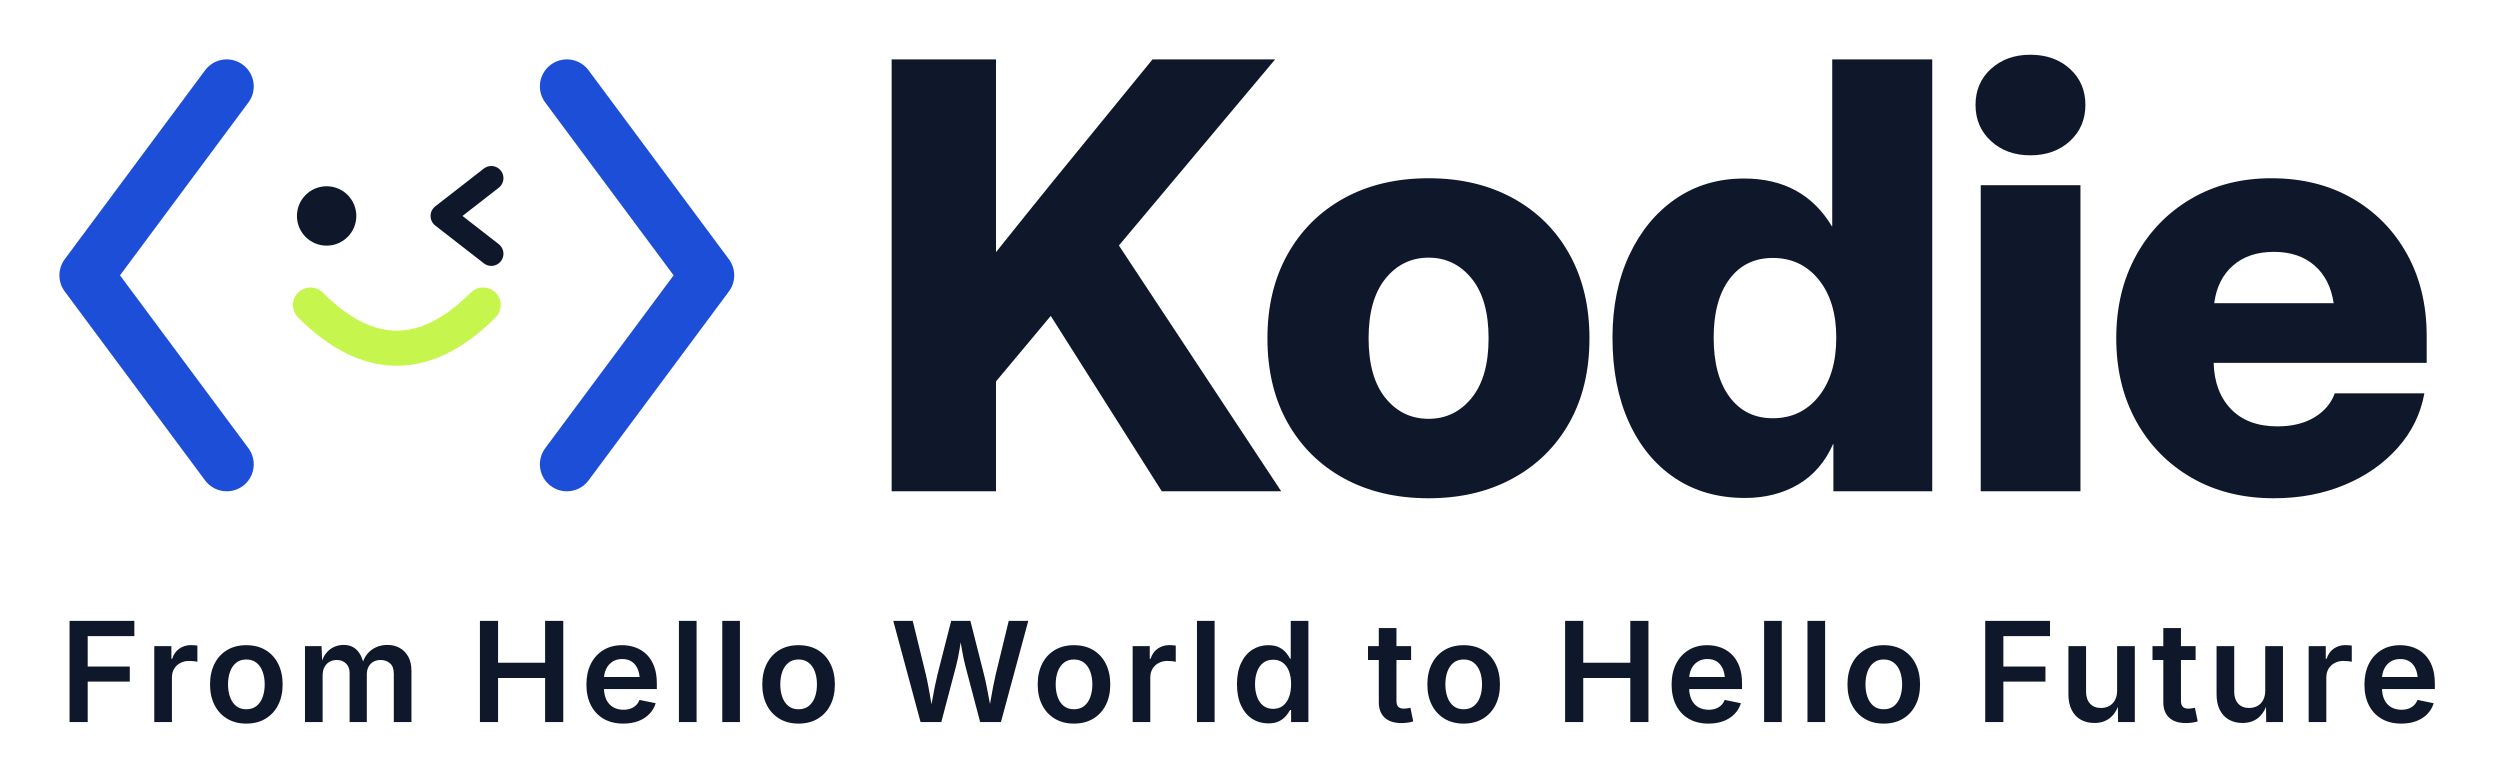
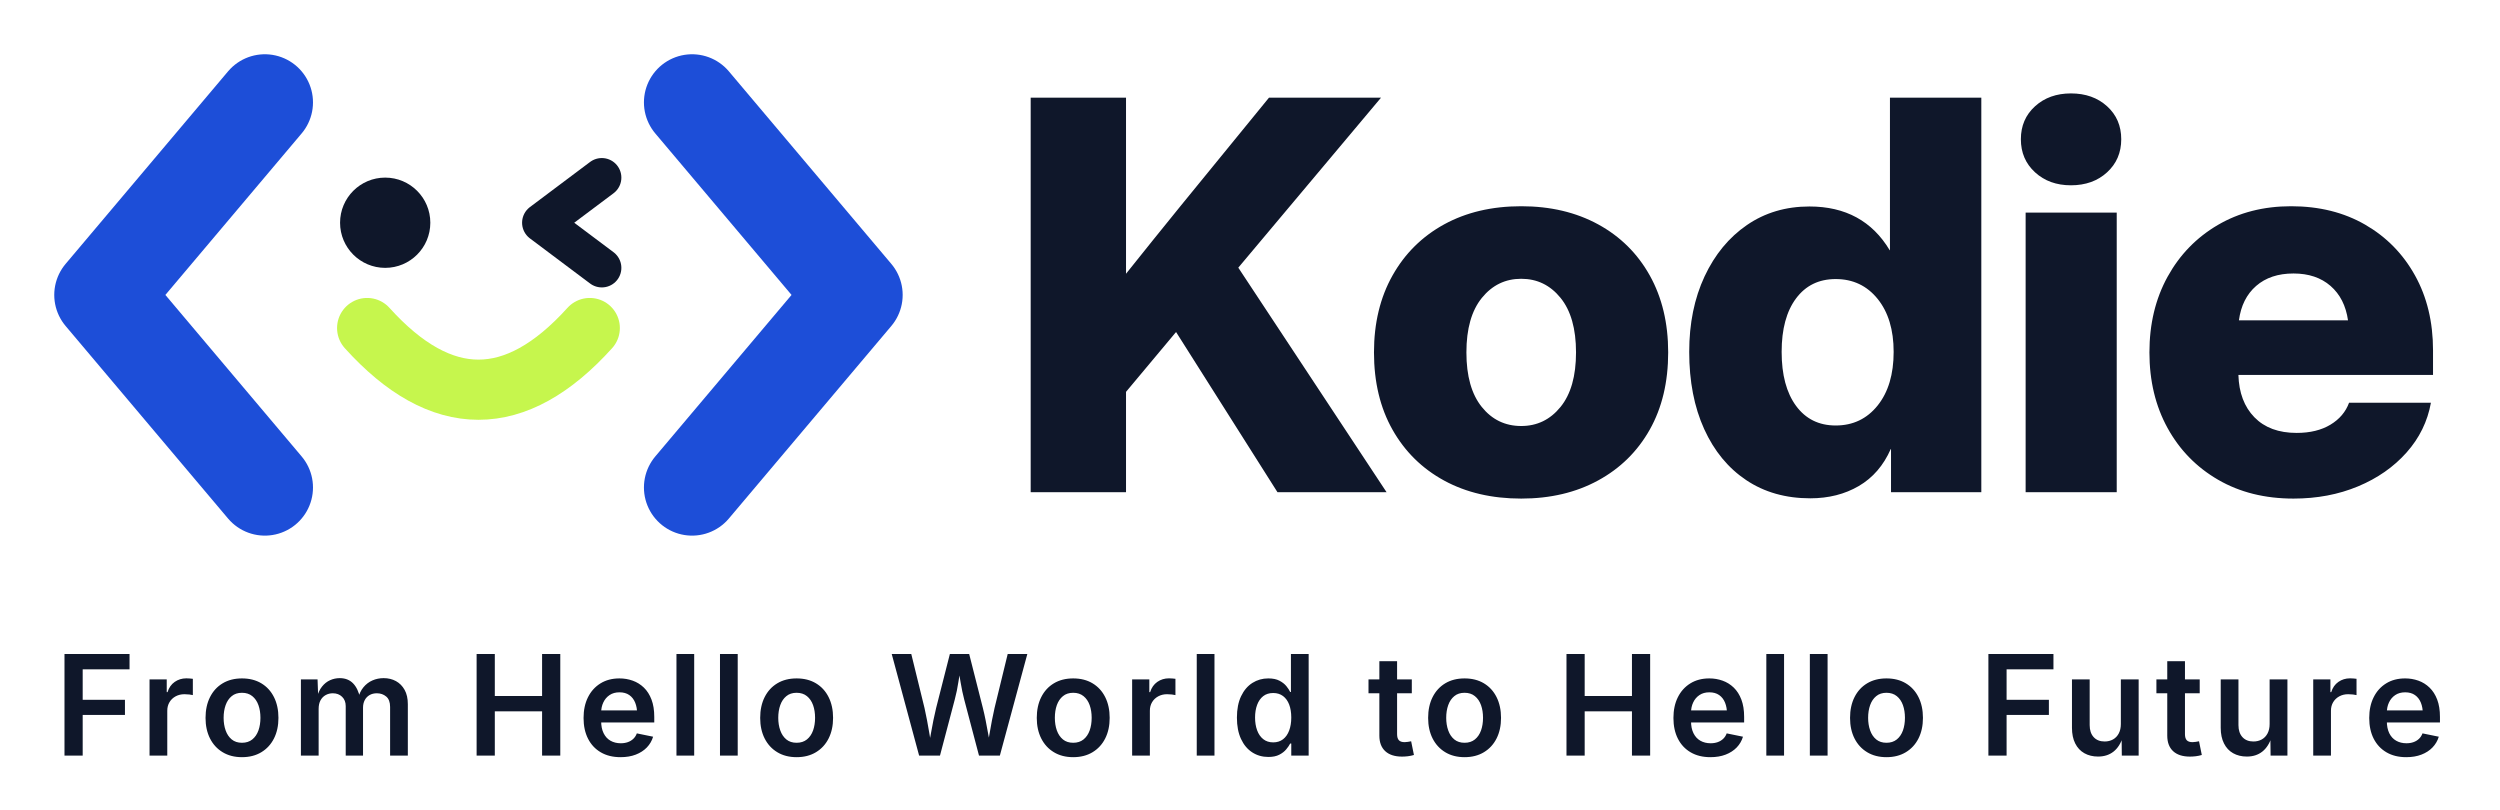
- <svg xmlns="http://www.w3.org/2000/svg" viewBox="-22.00 -22.00 926.13 289.48" role="img" aria-label="Kodie - From Hello World to Hello Future">
-   <g fill="none" stroke-linecap="round" stroke-linejoin="round">
-     <path d="M62 10.0 L10.0 80 L62 150.0" stroke="#1D4ED8" stroke-width="20" />
-     <path d="M188 10.0 L240.0 80 L188 150.0" stroke="#1D4ED8" stroke-width="20" />
-     <g transform="translate(125.0 80) scale(1.0) translate(-125.0 -80)">
-       <circle cx="99.0" cy="58" r="11" fill="#0F172A" stroke="none" />
-       <path d="M160.0 44 L142.0 58 L160.0 72" stroke="#0F172A" stroke-width="9" />
-       <path d="M93.0 91 Q125.0 123 157.0 91" stroke="#C6F64D" stroke-width="13" />
+ <svg xmlns="http://www.w3.org/2000/svg" viewBox="-22.00 -22.00 1013.77 328.40" role="img" aria-label="Kodie - From Hello World to Hello Future">
+   <g transform="scale(1.22)">
+     <g fill="none" stroke-linecap="round" stroke-linejoin="round">
+       <path d="M70 16.0 L16.0 80 L70 144.0" stroke="#1D4ED8" stroke-width="32" />
+       <path d="M212 16.0 L266.0 80 L212 144.0" stroke="#1D4ED8" stroke-width="32" />
+       <circle cx="110.0" cy="56" r="15" fill="#0F172A" stroke="none" />
+       <path d="M182.0 41 L162.0 56 L182.0 71" stroke="#0F172A" stroke-width="13" />
+       <path d="M104.0 91 Q141.0 132.0 178.0 91" stroke="#C6F64D" stroke-width="20" />
    </g>
  </g>
-   <path transform="translate(298.00 160)" d="M10.31 0V-160H48.97V-88.59Q54.44 -95.46 60.03 -102.39Q65.61 -109.32 71.19 -116.19L106.95 -160H152.38L94.5 -91.06L154.63 0H110.39L69.26 -64.97L48.97 -40.7V0Z M209.23 2.58Q191.4 2.58 177.98 -4.72Q164.56 -12.03 157.04 -25.34Q149.52 -38.66 149.52 -56.7Q149.52 -74.52 157.04 -87.89Q164.56 -101.26 177.98 -108.62Q191.4 -115.97 209.23 -115.97Q226.94 -115.97 240.42 -108.62Q253.9 -101.26 261.36 -87.89Q268.82 -74.52 268.82 -56.7Q268.82 -38.66 261.36 -25.4Q253.9 -12.13 240.42 -4.78Q226.94 2.58 209.23 2.58ZM209.23 -26.85Q218.89 -26.85 225.17 -34.58Q231.45 -42.31 231.45 -56.7Q231.45 -71.09 225.17 -78.82Q218.89 -86.55 209.23 -86.55Q199.56 -86.55 193.28 -78.82Q187 -71.09 187 -56.7Q187 -42.31 193.23 -34.58Q199.45 -26.85 209.23 -26.85Z M326.43 2.47Q311.5 2.47 300.49 -4.89Q289.49 -12.24 283.42 -25.61Q277.35 -38.98 277.35 -56.91Q277.35 -74.2 283.58 -87.52Q289.81 -100.83 300.76 -108.35Q311.72 -115.87 326.1 -115.87Q348.01 -115.87 358.64 -98.15H358.75V-160H395.8V0H359.18V-17.5H359.07Q354.67 -7.52 346.13 -2.52Q337.59 2.47 326.43 2.47ZM336.74 -27.06Q347.26 -27.06 353.76 -35.17Q360.25 -43.28 360.25 -56.91Q360.25 -70.34 353.76 -78.39Q347.26 -86.44 336.74 -86.44Q326.53 -86.44 320.68 -78.6Q314.83 -70.77 314.83 -56.91Q314.83 -42.95 320.68 -35.01Q326.53 -27.06 336.74 -27.06Z M413.77 0V-113.4H450.71V0ZM432.14 -124.46Q423.33 -124.46 417.59 -129.72Q411.84 -134.98 411.84 -143.14Q411.84 -151.3 417.59 -156.51Q423.33 -161.72 432.14 -161.72Q441.05 -161.72 446.79 -156.51Q452.54 -151.3 452.54 -143.14Q452.54 -134.98 446.79 -129.72Q441.05 -124.46 432.14 -124.46Z M522.38 2.58Q504.99 2.58 491.83 -5.05Q478.68 -12.67 471.32 -26.04Q463.97 -39.41 463.97 -56.7Q463.97 -73.99 471.32 -87.36Q478.68 -100.72 491.67 -108.35Q504.67 -115.97 521.42 -115.97Q538.49 -115.97 551.43 -108.51Q564.37 -101.05 571.67 -87.89Q578.97 -74.74 578.97 -57.56V-47.57H500.05Q500.37 -36.72 506.54 -30.39Q512.72 -24.05 523.67 -24.05Q531.83 -24.05 537.36 -27.38Q542.89 -30.71 544.93 -36.3H578.12Q576.07 -24.91 568.24 -16.11Q560.4 -7.3 548.53 -2.36Q536.67 2.58 522.38 2.58ZM500.26 -69.69H544.5Q543.22 -78.6 537.42 -83.65Q531.62 -88.7 522.38 -88.7Q513.04 -88.7 507.24 -83.65Q501.44 -78.6 500.26 -69.69Z" fill="#0F172A" />
-   <path transform="translate(0 245.48)" d="M3.77 0V-37.48H27.77V-31.82H10.49V-20.57H26.08V-14.99H10.49V0Z M35.15 0V-28.12H41.49V-23.42H41.79Q42.54 -25.86 44.43 -27.18Q46.32 -28.5 48.73 -28.5Q49.28 -28.5 49.96 -28.45Q50.64 -28.4 51.12 -28.32V-22.31Q50.72 -22.44 49.81 -22.54Q48.91 -22.64 48.03 -22.64Q46.21 -22.64 44.77 -21.86Q43.32 -21.08 42.5 -19.71Q41.69 -18.34 41.69 -16.55V0Z M69.24 0.58Q65.14 0.58 62.12 -1.25Q59.1 -3.07 57.46 -6.33Q55.81 -9.58 55.81 -13.91Q55.81 -18.29 57.46 -21.57Q59.1 -24.85 62.12 -26.66Q65.14 -28.47 69.24 -28.47Q73.36 -28.47 76.38 -26.66Q79.4 -24.85 81.05 -21.57Q82.7 -18.29 82.7 -13.91Q82.7 -9.58 81.05 -6.33Q79.4 -3.07 76.38 -1.25Q73.36 0.58 69.24 0.58ZM69.24 -4.73Q71.53 -4.73 73.05 -5.96Q74.57 -7.19 75.31 -9.28Q76.06 -11.37 76.06 -13.93Q76.06 -16.53 75.31 -18.61Q74.57 -20.7 73.05 -21.93Q71.53 -23.17 69.24 -23.17Q66.95 -23.17 65.45 -21.93Q63.96 -20.7 63.22 -18.63Q62.47 -16.55 62.47 -13.93Q62.47 -11.37 63.22 -9.28Q63.96 -7.19 65.45 -5.96Q66.95 -4.73 69.24 -4.73Z M90.98 0V-28.12H97.12L97.37 -21.35H96.89Q97.5 -23.87 98.77 -25.45Q100.04 -27.04 101.73 -27.81Q103.43 -28.57 105.29 -28.57Q108.34 -28.57 110.21 -26.66Q112.08 -24.75 112.86 -21.03H112.08Q112.66 -23.54 114.06 -25.22Q115.45 -26.89 117.38 -27.73Q119.3 -28.57 121.49 -28.57Q124.03 -28.57 126.04 -27.47Q128.06 -26.36 129.24 -24.23Q130.42 -22.11 130.42 -18.96V0H123.88V-17.96Q123.88 -20.57 122.45 -21.78Q121.01 -22.99 119 -22.99Q117.44 -22.99 116.28 -22.31Q115.13 -21.63 114.51 -20.44Q113.89 -19.24 113.89 -17.66V0H107.51V-18.26Q107.51 -20.4 106.17 -21.69Q104.84 -22.99 102.75 -22.99Q101.32 -22.99 100.12 -22.34Q98.93 -21.68 98.22 -20.4Q97.52 -19.12 97.52 -17.23V0Z M155.79 0V-37.48H162.51V-21.98H179.94V-37.48H186.66V0H179.94V-16.32H162.51V0Z M208.9 0.58Q204.65 0.58 201.59 -1.21Q198.54 -2.99 196.89 -6.24Q195.24 -9.48 195.24 -13.88Q195.24 -18.24 196.86 -21.51Q198.49 -24.78 201.47 -26.62Q204.45 -28.47 208.47 -28.47Q211.04 -28.47 213.36 -27.64Q215.69 -26.81 217.49 -25.08Q219.29 -23.34 220.31 -20.66Q221.33 -17.98 221.33 -14.29V-12.22H198.34V-16.68H218.08L215.01 -15.37Q215.01 -17.73 214.28 -19.53Q213.55 -21.33 212.11 -22.34Q210.66 -23.34 208.5 -23.34Q206.33 -23.34 204.83 -22.32Q203.32 -21.3 202.52 -19.61Q201.73 -17.91 201.73 -15.82V-12.75Q201.73 -10.09 202.64 -8.25Q203.54 -6.41 205.18 -5.48Q206.81 -4.55 208.98 -4.55Q210.41 -4.55 211.58 -4.97Q212.75 -5.38 213.6 -6.2Q214.46 -7.02 214.89 -8.2L220.9 -6.97Q220.22 -4.7 218.58 -3.01Q216.95 -1.31 214.5 -0.36Q212.04 0.58 208.9 0.58Z M236.05 -37.48V0H229.51V-37.48Z M252.11 -37.48V0H245.57V-37.48Z M273.82 0.58Q269.72 0.58 266.71 -1.25Q263.69 -3.07 262.04 -6.33Q260.39 -9.58 260.39 -13.91Q260.39 -18.29 262.04 -21.57Q263.69 -24.85 266.71 -26.66Q269.72 -28.47 273.82 -28.47Q277.95 -28.47 280.97 -26.66Q283.99 -24.85 285.63 -21.57Q287.28 -18.29 287.28 -13.91Q287.28 -9.58 285.63 -6.33Q283.99 -3.07 280.97 -1.25Q277.95 0.58 273.82 0.58ZM273.82 -4.73Q276.11 -4.73 277.63 -5.96Q279.16 -7.19 279.9 -9.28Q280.64 -11.37 280.64 -13.93Q280.64 -16.53 279.9 -18.61Q279.16 -20.7 277.63 -21.93Q276.11 -23.17 273.82 -23.17Q271.53 -23.17 270.04 -21.93Q268.54 -20.7 267.8 -18.63Q267.06 -16.55 267.06 -13.93Q267.06 -11.37 267.8 -9.28Q268.54 -7.19 270.04 -5.96Q271.53 -4.73 273.82 -4.73Z M319.02 0 308.91 -37.48H316.12L321 -17.53Q321.51 -15.37 321.95 -12.98Q322.39 -10.59 322.8 -8.17Q323.22 -5.76 323.6 -3.45H322.51Q322.94 -5.76 323.37 -8.17Q323.8 -10.59 324.27 -12.98Q324.75 -15.37 325.28 -17.53L330.36 -37.48H337.48L342.53 -17.53Q343.09 -15.37 343.55 -12.98Q344.02 -10.59 344.46 -8.17Q344.9 -5.76 345.35 -3.45H344.19Q344.6 -5.76 345.01 -8.17Q345.43 -10.59 345.88 -12.98Q346.33 -15.37 346.84 -17.53L351.69 -37.48H358.93L348.8 0H341.1L335.64 -20.7Q334.89 -23.59 334.32 -26.99Q333.76 -30.38 333.1 -34.18H334.71Q334.01 -30.51 333.51 -27.18Q333 -23.84 332.17 -20.7L326.71 0Z M375.85 0.58Q371.75 0.58 368.73 -1.25Q365.71 -3.07 364.06 -6.33Q362.42 -9.58 362.42 -13.91Q362.42 -18.29 364.06 -21.57Q365.71 -24.85 368.73 -26.66Q371.75 -28.47 375.85 -28.47Q379.97 -28.47 382.99 -26.66Q386.01 -24.85 387.66 -21.57Q389.3 -18.29 389.3 -13.91Q389.3 -9.58 387.66 -6.33Q386.01 -3.07 382.99 -1.25Q379.97 0.58 375.85 0.58ZM375.85 -4.73Q378.14 -4.73 379.66 -5.96Q381.18 -7.19 381.92 -9.28Q382.66 -11.37 382.66 -13.93Q382.66 -16.53 381.92 -18.61Q381.18 -20.7 379.66 -21.93Q378.14 -23.17 375.85 -23.17Q373.56 -23.17 372.06 -21.93Q370.56 -20.7 369.82 -18.63Q369.08 -16.55 369.08 -13.93Q369.08 -11.37 369.82 -9.28Q370.56 -7.19 372.06 -5.96Q373.56 -4.73 375.85 -4.73Z M397.59 0V-28.12H403.93V-23.42H404.23Q404.98 -25.86 406.87 -27.18Q408.76 -28.5 411.17 -28.5Q411.72 -28.5 412.4 -28.45Q413.08 -28.4 413.56 -28.32V-22.31Q413.16 -22.44 412.25 -22.54Q411.35 -22.64 410.47 -22.64Q408.66 -22.64 407.21 -21.86Q405.76 -21.08 404.95 -19.71Q404.13 -18.34 404.13 -16.55V0Z M427.96 -37.48V0H421.42V-37.48Z M447.84 0.5Q444.52 0.5 441.89 -1.19Q439.26 -2.89 437.75 -6.14Q436.24 -9.38 436.24 -14.01Q436.24 -18.69 437.79 -21.92Q439.34 -25.15 441.96 -26.81Q444.59 -28.47 447.81 -28.47Q450.33 -28.47 451.93 -27.63Q453.52 -26.79 454.47 -25.63Q455.41 -24.47 455.89 -23.47H456.16V-37.48H462.7V0H456.29V-4.45H455.89Q455.38 -3.45 454.42 -2.29Q453.45 -1.13 451.86 -0.31Q450.28 0.5 447.84 0.5ZM449.62 -4.88Q451.76 -4.88 453.25 -6.02Q454.73 -7.17 455.51 -9.23Q456.29 -11.29 456.29 -14.04Q456.29 -16.78 455.52 -18.8Q454.75 -20.83 453.26 -21.96Q451.76 -23.09 449.62 -23.09Q447.41 -23.09 445.93 -21.92Q444.44 -20.75 443.69 -18.7Q442.93 -16.65 442.93 -14.04Q442.93 -11.42 443.69 -9.34Q444.44 -7.27 445.94 -6.07Q447.44 -4.88 449.62 -4.88Z M500.75 -28.12V-22.99H484.78V-28.12ZM488.78 -34.81H495.32V-7.92Q495.32 -6.39 495.97 -5.67Q496.63 -4.96 498.11 -4.96Q498.57 -4.96 499.31 -5.07Q500.05 -5.18 500.5 -5.28L501.53 -0.23Q500.45 0.1 499.32 0.24Q498.19 0.38 497.16 0.38Q493.11 0.38 490.94 -1.63Q488.78 -3.65 488.78 -7.37Z M520.21 0.58Q516.11 0.58 513.09 -1.25Q510.07 -3.07 508.42 -6.33Q506.77 -9.58 506.77 -13.91Q506.77 -18.29 508.42 -21.57Q510.07 -24.85 513.09 -26.66Q516.11 -28.47 520.21 -28.47Q524.33 -28.47 527.35 -26.66Q530.37 -24.85 532.02 -21.57Q533.66 -18.29 533.66 -13.91Q533.66 -9.58 532.02 -6.33Q530.37 -3.07 527.35 -1.25Q524.33 0.58 520.21 0.58ZM520.21 -4.73Q522.49 -4.73 524.02 -5.96Q525.54 -7.19 526.28 -9.28Q527.02 -11.37 527.02 -13.93Q527.02 -16.53 526.28 -18.61Q525.54 -20.7 524.02 -21.93Q522.49 -23.17 520.21 -23.17Q517.92 -23.17 516.42 -21.93Q514.92 -20.7 514.18 -18.63Q513.44 -16.55 513.44 -13.93Q513.44 -11.37 514.18 -9.28Q514.92 -7.19 516.42 -5.96Q517.92 -4.73 520.21 -4.73Z M557.8 0V-37.48H564.52V-21.98H581.95V-37.48H588.67V0H581.95V-16.32H564.52V0Z M610.91 0.58Q606.66 0.58 603.6 -1.21Q600.55 -2.99 598.9 -6.24Q597.25 -9.48 597.25 -13.88Q597.25 -18.24 598.88 -21.51Q600.5 -24.78 603.48 -26.62Q606.46 -28.47 610.48 -28.47Q613.05 -28.47 615.38 -27.64Q617.7 -26.81 619.5 -25.08Q621.3 -23.34 622.32 -20.66Q623.34 -17.98 623.34 -14.29V-12.22H600.35V-16.68H620.09L617.02 -15.37Q617.02 -17.73 616.29 -19.53Q615.56 -21.33 614.12 -22.34Q612.67 -23.34 610.51 -23.34Q608.35 -23.34 606.84 -22.32Q605.33 -21.3 604.53 -19.61Q603.74 -17.91 603.74 -15.82V-12.75Q603.74 -10.09 604.65 -8.25Q605.55 -6.41 607.19 -5.48Q608.82 -4.55 610.99 -4.55Q612.42 -4.55 613.59 -4.97Q614.76 -5.38 615.61 -6.2Q616.47 -7.02 616.9 -8.2L622.91 -6.97Q622.23 -4.7 620.59 -3.01Q618.96 -1.31 616.51 -0.36Q614.05 0.58 610.91 0.58Z M638.06 -37.48V0H631.52V-37.48Z M654.12 -37.48V0H647.58V-37.48Z M675.83 0.58Q671.73 0.58 668.72 -1.25Q665.7 -3.07 664.05 -6.33Q662.4 -9.58 662.4 -13.91Q662.4 -18.29 664.05 -21.57Q665.7 -24.85 668.72 -26.66Q671.73 -28.47 675.83 -28.47Q679.96 -28.47 682.98 -26.66Q686 -24.85 687.64 -21.57Q689.29 -18.29 689.29 -13.91Q689.29 -9.58 687.64 -6.33Q686 -3.07 682.98 -1.25Q679.96 0.58 675.83 0.58ZM675.83 -4.73Q678.12 -4.73 679.64 -5.96Q681.17 -7.19 681.91 -9.28Q682.65 -11.37 682.65 -13.93Q682.65 -16.53 681.91 -18.61Q681.17 -20.7 679.64 -21.93Q678.12 -23.17 675.83 -23.17Q673.54 -23.17 672.05 -21.93Q670.55 -20.7 669.81 -18.63Q669.07 -16.55 669.07 -13.93Q669.07 -11.37 669.81 -9.28Q670.55 -7.19 672.05 -5.96Q673.54 -4.73 675.83 -4.73Z M713.43 0V-37.48H737.43V-31.82H720.15V-20.57H735.74V-14.99H720.15V0Z M753.89 0.35Q750.99 0.35 748.82 -0.88Q746.64 -2.11 745.45 -4.49Q744.25 -6.87 744.25 -10.24V-28.12H750.79V-11.24Q750.79 -8.43 752.26 -6.82Q753.74 -5.21 756.3 -5.21Q758.04 -5.21 759.39 -5.96Q760.75 -6.72 761.52 -8.17Q762.29 -9.63 762.29 -11.65V-28.12H768.85V0H762.64L762.56 -6.94H763.07Q761.89 -3.27 759.57 -1.46Q757.26 0.35 753.89 0.35Z M791.37 -28.12V-22.99H775.4V-28.12ZM779.4 -34.81H785.94V-7.92Q785.94 -6.39 786.59 -5.67Q787.25 -4.96 788.73 -4.96Q789.19 -4.96 789.93 -5.07Q790.67 -5.18 791.12 -5.28L792.15 -0.23Q791.07 0.1 789.94 0.24Q788.81 0.38 787.78 0.38Q783.73 0.38 781.56 -1.63Q779.4 -3.65 779.4 -7.37Z M808.76 0.35Q805.87 0.35 803.7 -0.88Q801.52 -2.11 800.33 -4.49Q799.13 -6.87 799.13 -10.24V-28.12H805.67V-11.24Q805.67 -8.43 807.14 -6.82Q808.61 -5.21 811.18 -5.21Q812.91 -5.21 814.27 -5.96Q815.63 -6.72 816.4 -8.17Q817.16 -9.63 817.16 -11.65V-28.12H823.73V0H817.52L817.44 -6.94H817.94Q816.76 -3.27 814.45 -1.46Q812.13 0.35 808.76 0.35Z M833.25 0V-28.12H839.59V-23.42H839.89Q840.64 -25.86 842.53 -27.18Q844.41 -28.5 846.83 -28.5Q847.38 -28.5 848.06 -28.45Q848.74 -28.4 849.22 -28.32V-22.31Q848.82 -22.44 847.91 -22.54Q847.01 -22.64 846.13 -22.64Q844.31 -22.64 842.87 -21.86Q841.42 -21.08 840.6 -19.71Q839.79 -18.34 839.79 -16.55V0Z M867.57 0.58Q863.31 0.58 860.26 -1.21Q857.2 -2.99 855.55 -6.24Q853.91 -9.48 853.91 -13.88Q853.91 -18.24 855.53 -21.51Q857.15 -24.78 860.13 -26.62Q863.11 -28.47 867.14 -28.47Q869.7 -28.47 872.03 -27.64Q874.36 -26.81 876.15 -25.08Q877.95 -23.34 878.97 -20.66Q879.99 -17.98 879.99 -14.29V-12.22H857V-16.68H876.75L873.68 -15.37Q873.68 -17.73 872.95 -19.53Q872.22 -21.33 870.77 -22.34Q869.33 -23.34 867.16 -23.34Q865 -23.34 863.49 -22.32Q861.98 -21.3 861.19 -19.61Q860.4 -17.91 860.4 -15.82V-12.75Q860.4 -10.09 861.3 -8.25Q862.21 -6.41 863.84 -5.48Q865.48 -4.55 867.64 -4.55Q869.07 -4.55 870.24 -4.97Q871.41 -5.38 872.27 -6.2Q873.12 -7.02 873.55 -8.2L879.56 -6.97Q878.88 -4.7 877.25 -3.01Q875.61 -1.31 873.16 -0.36Q870.71 0.58 867.57 0.58Z" fill="#0F172A" />
+   <path transform="translate(385.64 177.60)" d="M10.31 0V-160H48.97V-88.59Q54.44 -95.46 60.03 -102.39Q65.61 -109.32 71.19 -116.19L106.95 -160H152.38L94.5 -91.06L154.63 0H110.39L69.26 -64.97L48.97 -40.7V0Z M209.23 2.58Q191.4 2.58 177.98 -4.72Q164.56 -12.03 157.04 -25.34Q149.52 -38.66 149.52 -56.7Q149.52 -74.52 157.04 -87.89Q164.56 -101.26 177.98 -108.62Q191.4 -115.97 209.23 -115.97Q226.94 -115.97 240.42 -108.62Q253.9 -101.26 261.36 -87.89Q268.82 -74.52 268.82 -56.7Q268.82 -38.66 261.36 -25.4Q253.9 -12.13 240.42 -4.78Q226.94 2.58 209.23 2.58ZM209.23 -26.85Q218.89 -26.85 225.17 -34.58Q231.45 -42.31 231.45 -56.7Q231.45 -71.09 225.17 -78.82Q218.89 -86.55 209.23 -86.55Q199.56 -86.55 193.28 -78.82Q187 -71.09 187 -56.7Q187 -42.31 193.23 -34.58Q199.45 -26.85 209.23 -26.85Z M326.43 2.47Q311.5 2.47 300.49 -4.89Q289.49 -12.24 283.42 -25.61Q277.35 -38.98 277.35 -56.91Q277.35 -74.2 283.58 -87.52Q289.81 -100.83 300.76 -108.35Q311.72 -115.87 326.1 -115.87Q348.01 -115.87 358.64 -98.15H358.75V-160H395.8V0H359.18V-17.5H359.07Q354.67 -7.52 346.13 -2.52Q337.59 2.47 326.43 2.47ZM336.74 -27.06Q347.26 -27.06 353.76 -35.17Q360.25 -43.28 360.25 -56.91Q360.25 -70.34 353.76 -78.39Q347.26 -86.44 336.74 -86.44Q326.53 -86.44 320.68 -78.6Q314.83 -70.77 314.83 -56.91Q314.83 -42.95 320.68 -35.01Q326.53 -27.06 336.74 -27.06Z M413.77 0V-113.4H450.71V0ZM432.14 -124.46Q423.33 -124.46 417.59 -129.72Q411.84 -134.98 411.84 -143.14Q411.84 -151.3 417.59 -156.51Q423.33 -161.72 432.14 -161.72Q441.05 -161.72 446.79 -156.51Q452.54 -151.3 452.54 -143.14Q452.54 -134.98 446.79 -129.72Q441.05 -124.46 432.14 -124.46Z M522.38 2.58Q504.99 2.58 491.83 -5.05Q478.68 -12.67 471.32 -26.04Q463.97 -39.41 463.97 -56.7Q463.97 -73.99 471.32 -87.36Q478.68 -100.72 491.67 -108.35Q504.67 -115.97 521.42 -115.97Q538.49 -115.97 551.43 -108.51Q564.37 -101.05 571.67 -87.89Q578.97 -74.74 578.97 -57.56V-47.57H500.05Q500.37 -36.72 506.54 -30.39Q512.72 -24.05 523.67 -24.05Q531.83 -24.05 537.36 -27.38Q542.89 -30.71 544.93 -36.3H578.12Q576.07 -24.91 568.24 -16.11Q560.4 -7.3 548.53 -2.36Q536.67 2.58 522.38 2.58ZM500.26 -69.69H544.5Q543.22 -78.6 537.42 -83.65Q531.62 -88.7 522.38 -88.7Q513.04 -88.7 507.24 -83.65Q501.44 -78.6 500.26 -69.69Z" fill="#0F172A" />
+   <path transform="translate(0 284.40)" d="M4.15 0V-41.2H30.53V-34.98H11.53V-22.62H28.67V-16.48H11.53V0Z M38.64 0V-30.91H45.61V-25.74H45.94Q46.77 -28.43 48.84 -29.88Q50.92 -31.33 53.57 -31.33Q54.18 -31.33 54.93 -31.27Q55.67 -31.22 56.2 -31.14V-24.53Q55.76 -24.66 54.76 -24.78Q53.77 -24.89 52.8 -24.89Q50.81 -24.89 49.22 -24.03Q47.63 -23.17 46.73 -21.66Q45.83 -20.16 45.83 -18.19V0Z M76.12 0.64Q71.61 0.64 68.29 -1.37Q64.97 -3.37 63.16 -6.95Q61.35 -10.54 61.35 -15.29Q61.35 -20.1 63.16 -23.71Q64.97 -27.32 68.29 -29.31Q71.61 -31.3 76.12 -31.3Q80.65 -31.3 83.97 -29.31Q87.29 -27.32 89.1 -23.71Q90.91 -20.1 90.91 -15.29Q90.91 -10.54 89.1 -6.95Q87.29 -3.37 83.97 -1.37Q80.65 0.64 76.12 0.64ZM76.12 -5.2Q78.63 -5.2 80.31 -6.55Q81.98 -7.91 82.8 -10.2Q83.61 -12.5 83.61 -15.32Q83.61 -18.17 82.8 -20.46Q81.98 -22.76 80.31 -24.11Q78.63 -25.47 76.12 -25.47Q73.6 -25.47 71.96 -24.11Q70.31 -22.76 69.5 -20.48Q68.68 -18.19 68.68 -15.32Q68.68 -12.5 69.5 -10.2Q70.31 -7.91 71.96 -6.55Q73.6 -5.2 76.12 -5.2Z M100.02 0V-30.91H106.77L107.04 -23.48H106.52Q107.18 -26.24 108.58 -27.98Q109.97 -29.73 111.84 -30.57Q113.71 -31.41 115.75 -31.41Q119.1 -31.41 121.16 -29.31Q123.22 -27.21 124.08 -23.12H123.22Q123.86 -25.88 125.39 -27.72Q126.92 -29.56 129.04 -30.49Q131.16 -31.41 133.56 -31.41Q136.35 -31.41 138.57 -30.2Q140.78 -28.98 142.08 -26.64Q143.38 -24.31 143.38 -20.85V0H136.19V-19.74Q136.19 -22.62 134.61 -23.95Q133.04 -25.27 130.82 -25.27Q129.11 -25.27 127.84 -24.53Q126.57 -23.78 125.89 -22.47Q125.21 -21.15 125.21 -19.41V0H118.19V-20.07Q118.19 -22.43 116.72 -23.85Q115.26 -25.27 112.96 -25.27Q111.38 -25.27 110.07 -24.55Q108.76 -23.84 107.98 -22.43Q107.21 -21.01 107.21 -18.94V0Z M171.27 0V-41.2H178.65V-24.17H197.82V-41.2H205.2V0H197.82V-17.95H178.65V0Z M229.65 0.64Q224.98 0.64 221.62 -1.33Q218.26 -3.29 216.45 -6.86Q214.64 -10.42 214.64 -15.26Q214.64 -20.05 216.42 -23.64Q218.21 -27.24 221.48 -29.27Q224.76 -31.3 229.18 -31.3Q232.01 -31.3 234.56 -30.39Q237.12 -29.48 239.1 -27.57Q241.07 -25.66 242.19 -22.72Q243.31 -19.77 243.31 -15.71V-13.44H218.04V-18.33H239.75L236.37 -16.89Q236.37 -19.49 235.57 -21.47Q234.77 -23.45 233.18 -24.55Q231.59 -25.66 229.21 -25.66Q226.83 -25.66 225.18 -24.54Q223.52 -23.42 222.65 -21.55Q221.77 -19.69 221.77 -17.39V-14.02Q221.77 -11.09 222.77 -9.07Q223.77 -7.05 225.56 -6.03Q227.36 -5 229.74 -5Q231.31 -5 232.6 -5.46Q233.89 -5.92 234.83 -6.82Q235.77 -7.71 236.24 -9.01L242.84 -7.66Q242.1 -5.17 240.3 -3.3Q238.5 -1.44 235.81 -0.4Q233.11 0.64 229.65 0.64Z M259.5 -41.2V0H252.31V-41.2Z M277.15 -41.2V0H269.96V-41.2Z M301.03 0.64Q296.52 0.64 293.2 -1.37Q289.88 -3.37 288.07 -6.95Q286.26 -10.54 286.26 -15.29Q286.26 -20.1 288.07 -23.71Q289.88 -27.32 293.2 -29.31Q296.52 -31.3 301.03 -31.3Q305.56 -31.3 308.88 -29.31Q312.2 -27.32 314.01 -23.71Q315.82 -20.1 315.82 -15.29Q315.82 -10.54 314.01 -6.95Q312.2 -3.37 308.88 -1.37Q305.56 0.64 301.03 0.64ZM301.03 -5.2Q303.54 -5.2 305.22 -6.55Q306.89 -7.91 307.71 -10.2Q308.52 -12.5 308.52 -15.32Q308.52 -18.17 307.71 -20.46Q306.89 -22.76 305.22 -24.11Q303.54 -25.47 301.03 -25.47Q298.51 -25.47 296.87 -24.11Q295.22 -22.76 294.41 -20.48Q293.59 -18.19 293.59 -15.32Q293.59 -12.5 294.41 -10.2Q295.22 -7.91 296.87 -6.55Q298.51 -5.2 301.03 -5.2Z M350.71 0 339.6 -41.2H347.53L352.9 -19.27Q353.45 -16.89 353.93 -14.27Q354.42 -11.64 354.87 -8.99Q355.33 -6.33 355.74 -3.79H354.56Q355.03 -6.33 355.5 -8.99Q355.97 -11.64 356.49 -14.27Q357.02 -16.89 357.6 -19.27L363.18 -41.2H371.01L376.57 -19.27Q377.17 -16.89 377.69 -14.27Q378.2 -11.64 378.68 -8.99Q379.17 -6.33 379.66 -3.79H378.39Q378.83 -6.33 379.29 -8.99Q379.75 -11.64 380.24 -14.27Q380.74 -16.89 381.29 -19.27L386.63 -41.2H394.59L383.45 0H374.99L368.99 -22.76Q368.16 -25.94 367.54 -29.67Q366.92 -33.4 366.2 -37.58H367.97Q367.19 -33.54 366.64 -29.88Q366.09 -26.21 365.17 -22.76L359.17 0Z M413.19 0.64Q408.68 0.64 405.36 -1.37Q402.04 -3.37 400.23 -6.95Q398.42 -10.54 398.42 -15.29Q398.42 -20.1 400.23 -23.71Q402.04 -27.32 405.36 -29.31Q408.68 -31.3 413.19 -31.3Q417.72 -31.3 421.04 -29.31Q424.36 -27.32 426.17 -23.71Q427.98 -20.1 427.98 -15.29Q427.98 -10.54 426.17 -6.95Q424.36 -3.37 421.04 -1.37Q417.72 0.64 413.19 0.64ZM413.19 -5.2Q415.7 -5.2 417.38 -6.55Q419.05 -7.91 419.87 -10.2Q420.68 -12.5 420.68 -15.32Q420.68 -18.17 419.87 -20.46Q419.05 -22.76 417.38 -24.11Q415.7 -25.47 413.19 -25.47Q410.67 -25.47 409.03 -24.11Q407.38 -22.76 406.56 -20.48Q405.75 -18.19 405.75 -15.32Q405.75 -12.5 406.56 -10.2Q407.38 -7.91 409.03 -6.55Q410.67 -5.2 413.19 -5.2Z M437.09 0V-30.91H444.06V-25.74H444.39Q445.22 -28.43 447.29 -29.88Q449.37 -31.33 452.02 -31.33Q452.63 -31.33 453.38 -31.27Q454.12 -31.22 454.65 -31.14V-24.53Q454.21 -24.66 453.21 -24.78Q452.21 -24.89 451.25 -24.89Q449.26 -24.89 447.67 -24.03Q446.08 -23.17 445.18 -21.66Q444.28 -20.16 444.28 -18.19V0Z M470.48 -41.2V0H463.29V-41.2Z M492.33 0.55Q488.68 0.55 485.79 -1.31Q482.9 -3.18 481.24 -6.75Q479.58 -10.31 479.58 -15.4Q479.58 -20.54 481.28 -24.1Q482.98 -27.65 485.87 -29.48Q488.76 -31.3 492.3 -31.3Q495.07 -31.3 496.82 -30.37Q498.58 -29.45 499.62 -28.18Q500.65 -26.9 501.18 -25.8H501.48V-41.2H508.67V0H501.62V-4.89H501.18Q500.63 -3.79 499.56 -2.52Q498.5 -1.24 496.75 -0.35Q495.01 0.55 492.33 0.55ZM494.29 -5.36Q496.64 -5.36 498.28 -6.62Q499.91 -7.88 500.76 -10.15Q501.62 -12.42 501.62 -15.43Q501.62 -18.44 500.78 -20.67Q499.93 -22.9 498.29 -24.14Q496.64 -25.38 494.29 -25.38Q491.86 -25.38 490.23 -24.1Q488.6 -22.81 487.77 -20.56Q486.94 -18.31 486.94 -15.43Q486.94 -12.55 487.77 -10.27Q488.6 -7.99 490.24 -6.68Q491.89 -5.36 494.29 -5.36Z M550.5 -30.91V-25.27H532.94V-30.91ZM537.34 -38.27H544.53V-8.71Q544.53 -7.02 545.25 -6.24Q545.97 -5.45 547.6 -5.45Q548.1 -5.45 548.91 -5.57Q549.73 -5.7 550.23 -5.81L551.36 -0.25Q550.17 0.11 548.93 0.26Q547.68 0.41 546.55 0.41Q542.1 0.41 539.72 -1.8Q537.34 -4.01 537.34 -8.1Z M571.89 0.64Q567.38 0.64 564.06 -1.37Q560.75 -3.37 558.93 -6.95Q557.12 -10.54 557.12 -15.29Q557.12 -20.1 558.93 -23.71Q560.75 -27.32 564.06 -29.31Q567.38 -31.3 571.89 -31.3Q576.42 -31.3 579.74 -29.31Q583.06 -27.32 584.87 -23.71Q586.68 -20.1 586.68 -15.29Q586.68 -10.54 584.87 -6.95Q583.06 -3.37 579.74 -1.37Q576.42 0.64 571.89 0.64ZM571.89 -5.2Q574.41 -5.2 576.08 -6.55Q577.75 -7.91 578.57 -10.2Q579.38 -12.5 579.38 -15.32Q579.38 -18.17 578.57 -20.46Q577.75 -22.76 576.08 -24.11Q574.41 -25.47 571.89 -25.47Q569.37 -25.47 567.73 -24.11Q566.08 -22.76 565.27 -20.48Q564.45 -18.19 564.45 -15.32Q564.45 -12.5 565.27 -10.2Q566.08 -7.91 567.73 -6.55Q569.37 -5.2 571.89 -5.2Z M613.22 0V-41.2H620.6V-24.17H639.77V-41.2H647.15V0H639.77V-17.95H620.6V0Z M671.6 0.64Q666.93 0.64 663.57 -1.33Q660.21 -3.29 658.4 -6.86Q656.59 -10.42 656.59 -15.26Q656.59 -20.05 658.37 -23.64Q660.16 -27.24 663.43 -29.27Q666.71 -31.3 671.13 -31.3Q673.96 -31.3 676.51 -30.39Q679.07 -29.48 681.05 -27.57Q683.02 -25.66 684.14 -22.72Q685.26 -19.77 685.26 -15.71V-13.44H659.99V-18.33H681.7L678.32 -16.89Q678.32 -19.49 677.52 -21.47Q676.72 -23.45 675.13 -24.55Q673.54 -25.66 671.16 -25.66Q668.78 -25.66 667.13 -24.54Q665.47 -23.42 664.6 -21.55Q663.72 -19.69 663.72 -17.39V-14.02Q663.72 -11.09 664.72 -9.07Q665.72 -7.05 667.51 -6.03Q669.31 -5 671.69 -5Q673.26 -5 674.55 -5.46Q675.84 -5.92 676.78 -6.82Q677.72 -7.71 678.19 -9.01L684.79 -7.66Q684.05 -5.17 682.25 -3.3Q680.45 -1.44 677.76 -0.4Q675.06 0.64 671.6 0.64Z M701.45 -41.2V0H694.26V-41.2Z M719.1 -41.2V0H711.91V-41.2Z M742.98 0.64Q738.47 0.64 735.15 -1.37Q731.83 -3.37 730.02 -6.95Q728.21 -10.54 728.21 -15.29Q728.21 -20.1 730.02 -23.71Q731.83 -27.32 735.15 -29.31Q738.47 -31.3 742.98 -31.3Q747.51 -31.3 750.83 -29.31Q754.15 -27.32 755.96 -23.71Q757.77 -20.1 757.77 -15.29Q757.77 -10.54 755.96 -6.95Q754.15 -3.37 750.83 -1.37Q747.51 0.64 742.98 0.64ZM742.98 -5.2Q745.49 -5.2 747.17 -6.55Q748.84 -7.91 749.66 -10.2Q750.47 -12.5 750.47 -15.32Q750.47 -18.17 749.66 -20.46Q748.84 -22.76 747.17 -24.11Q745.49 -25.47 742.98 -25.47Q740.46 -25.47 738.82 -24.11Q737.17 -22.76 736.36 -20.48Q735.54 -18.19 735.54 -15.32Q735.54 -12.5 736.36 -10.2Q737.17 -7.91 738.82 -6.55Q740.46 -5.2 742.98 -5.2Z M784.31 0V-41.2H810.69V-34.98H791.69V-22.62H808.84V-16.48H791.69V0Z M828.79 0.39Q825.61 0.39 823.21 -0.97Q820.82 -2.32 819.51 -4.94Q818.2 -7.55 818.2 -11.25V-30.91H825.38V-12.36Q825.38 -9.26 827 -7.49Q828.62 -5.72 831.44 -5.72Q833.35 -5.72 834.84 -6.55Q836.33 -7.38 837.18 -8.99Q838.02 -10.59 838.02 -12.8V-30.91H845.24V0H838.41L838.33 -7.63H838.88Q837.58 -3.59 835.03 -1.6Q832.49 0.39 828.79 0.39Z M870 -30.91V-25.27H852.44V-30.91ZM856.84 -38.27H864.02V-8.71Q864.02 -7.02 864.74 -6.24Q865.46 -5.45 867.09 -5.45Q867.59 -5.45 868.41 -5.57Q869.22 -5.7 869.72 -5.81L870.85 -0.25Q869.67 0.11 868.42 0.26Q867.18 0.41 866.04 0.41Q861.59 0.41 859.21 -1.8Q856.84 -4.01 856.84 -8.1Z M889.12 0.39Q885.94 0.39 883.54 -0.97Q881.15 -2.32 879.84 -4.94Q878.52 -7.55 878.52 -11.25V-30.91H885.71V-12.36Q885.71 -9.26 887.33 -7.49Q888.95 -5.72 891.77 -5.72Q893.68 -5.72 895.17 -6.55Q896.66 -7.38 897.51 -8.99Q898.35 -10.59 898.35 -12.8V-30.91H905.57V0H898.74L898.65 -7.63H899.21Q897.91 -3.59 895.36 -1.6Q892.82 0.39 889.12 0.39Z M916.03 0V-30.91H923V-25.74H923.33Q924.16 -28.43 926.23 -29.88Q928.31 -31.33 930.96 -31.33Q931.57 -31.33 932.32 -31.27Q933.06 -31.22 933.59 -31.14V-24.53Q933.15 -24.66 932.15 -24.78Q931.16 -24.89 930.19 -24.89Q928.2 -24.89 926.61 -24.03Q925.02 -23.17 924.12 -21.66Q923.22 -20.16 923.22 -18.19V0Z M953.76 0.64Q949.09 0.64 945.73 -1.33Q942.37 -3.29 940.55 -6.86Q938.74 -10.42 938.74 -15.26Q938.74 -20.05 940.53 -23.64Q942.31 -27.24 945.59 -29.27Q948.86 -31.3 953.29 -31.3Q956.11 -31.3 958.67 -30.39Q961.22 -29.48 963.2 -27.57Q965.18 -25.66 966.3 -22.72Q967.42 -19.77 967.42 -15.71V-13.44H942.14V-18.33H963.85L960.48 -16.89Q960.48 -19.49 959.68 -21.47Q958.87 -23.45 957.28 -24.55Q955.69 -25.66 953.32 -25.66Q950.94 -25.66 949.28 -24.54Q947.62 -23.42 946.75 -21.55Q945.88 -19.69 945.88 -17.39V-14.02Q945.88 -11.09 946.87 -9.07Q947.87 -7.05 949.67 -6.03Q951.46 -5 953.84 -5Q955.42 -5 956.7 -5.46Q957.99 -5.92 958.93 -6.82Q959.87 -7.71 960.34 -9.01L966.95 -7.66Q966.2 -5.17 964.4 -3.3Q962.61 -1.44 959.91 -0.4Q957.21 0.64 953.76 0.64Z" fill="#0F172A" />
</svg>
